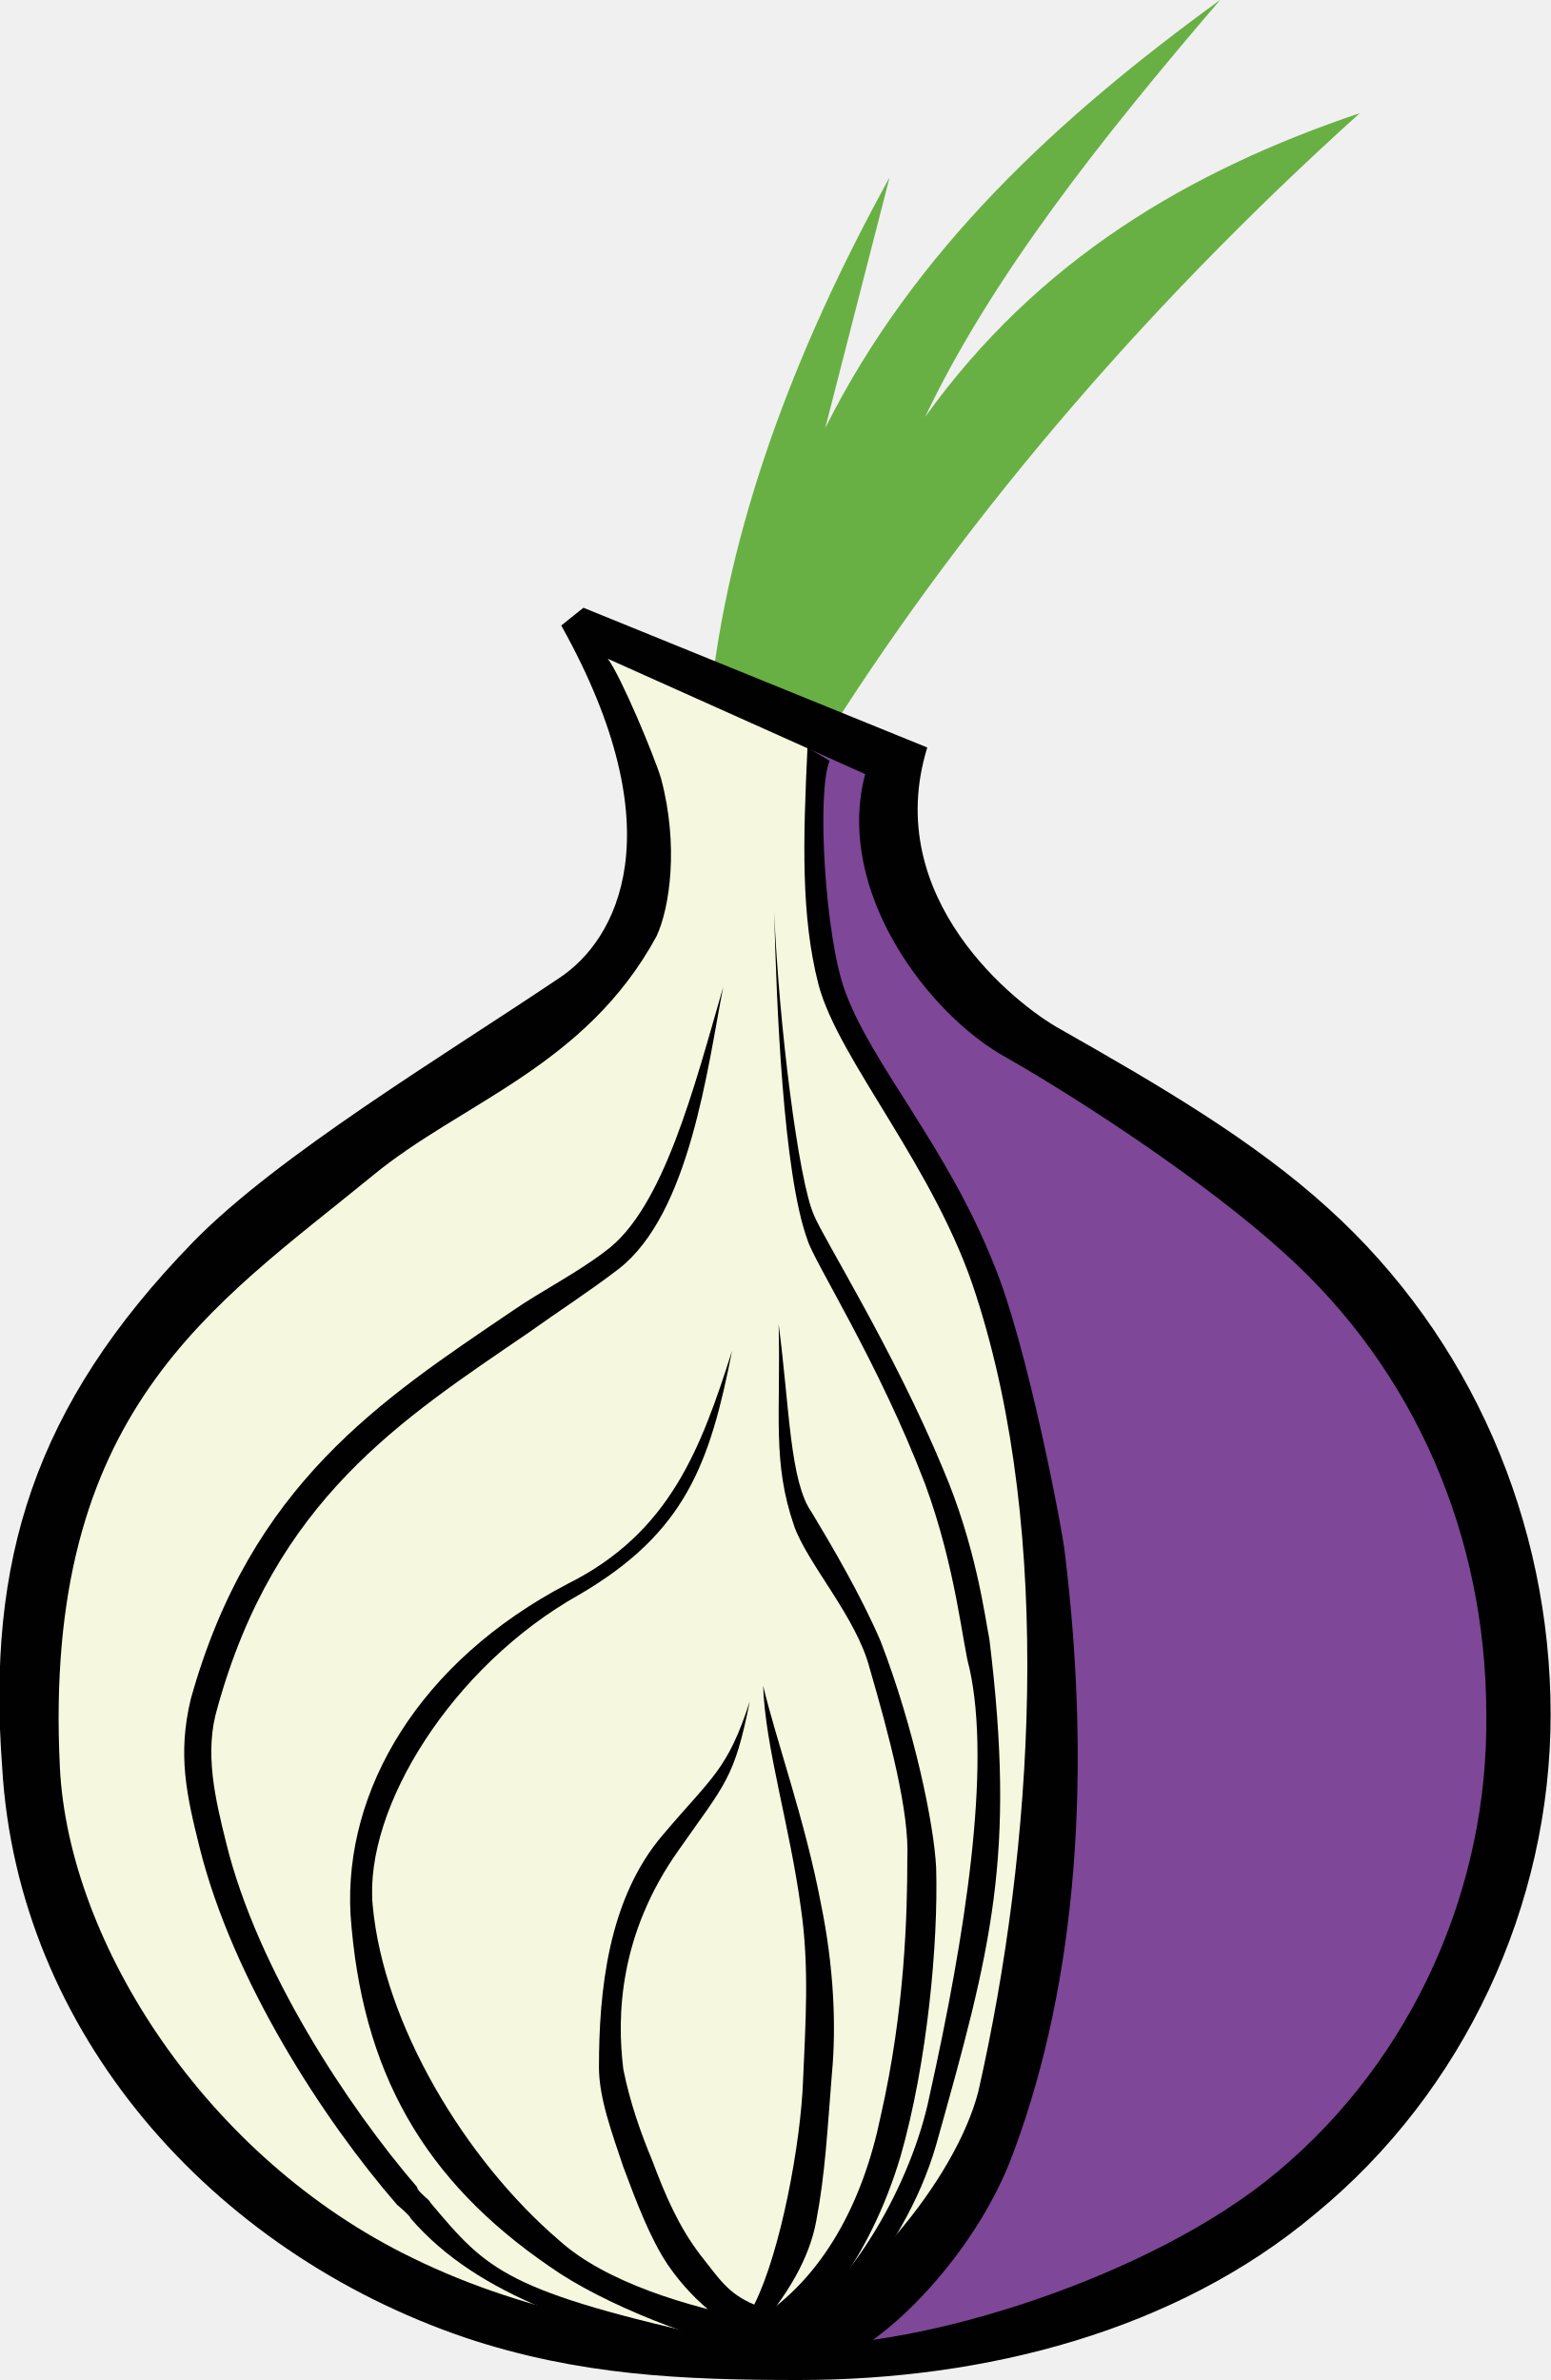
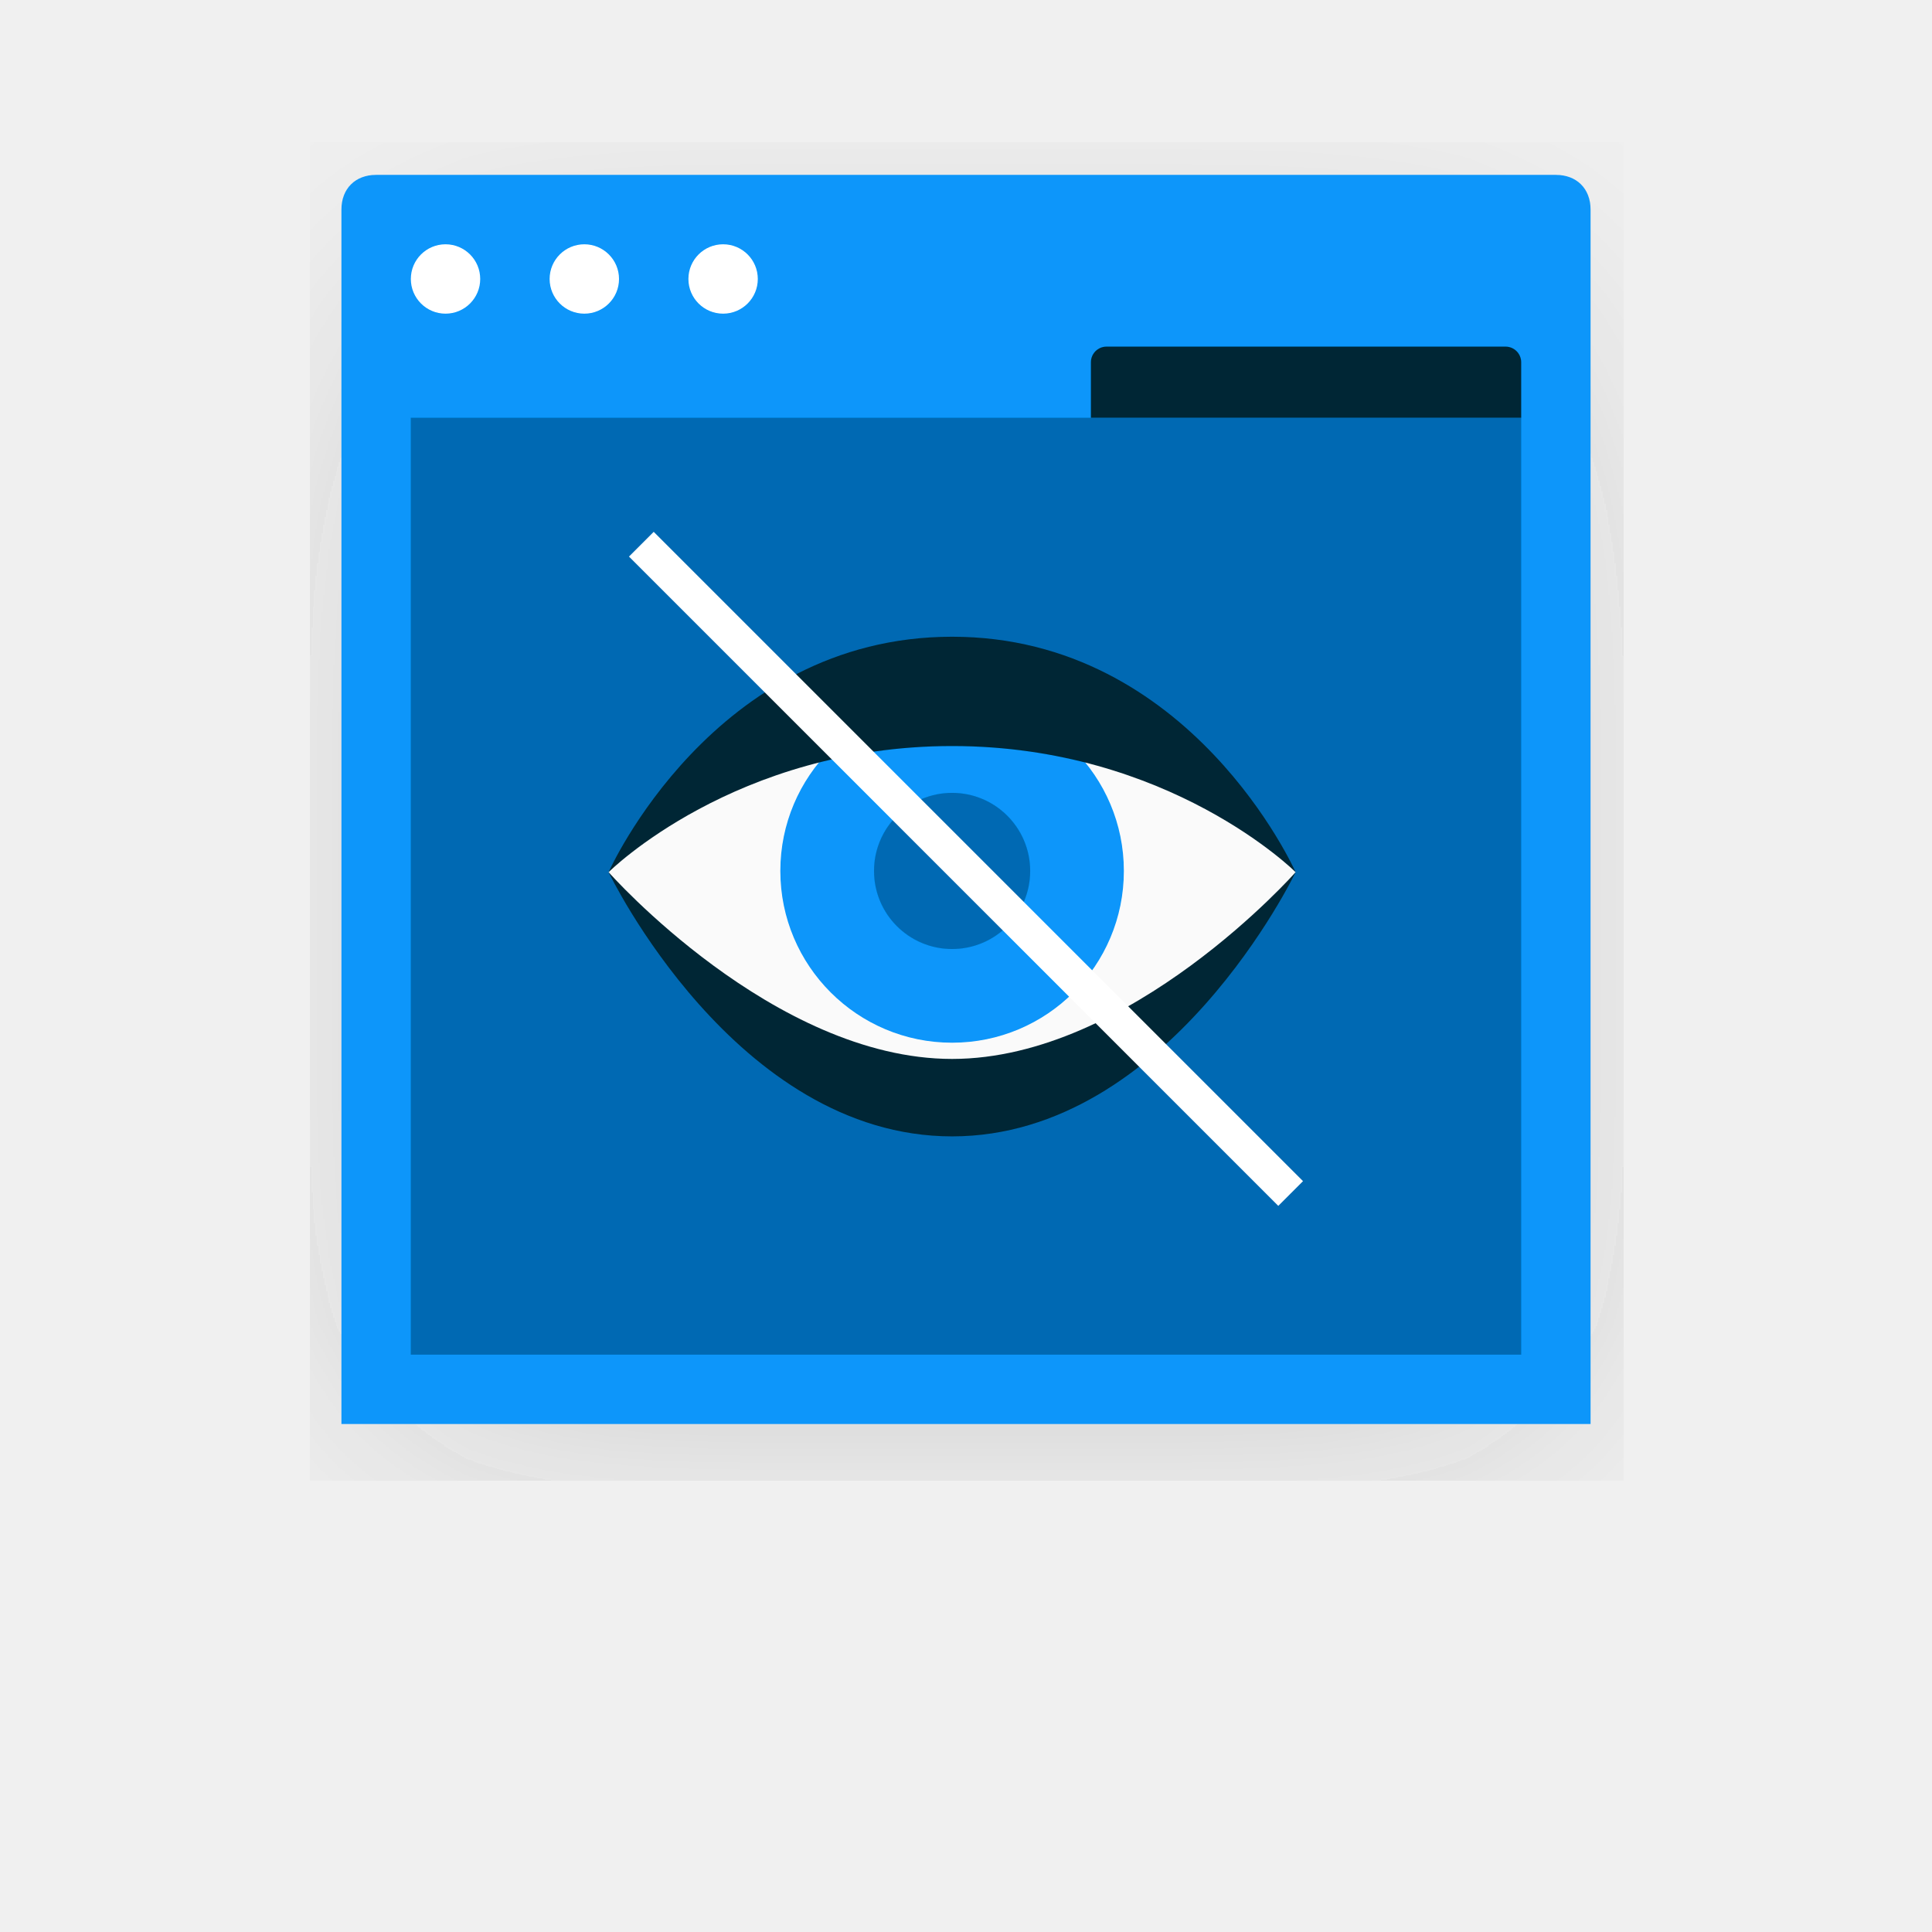
- <svg xmlns="http://www.w3.org/2000/svg" version="1.1" id="Layer_1" x="0px" y="0px" viewBox="0 0 69.9 107.3" enable-background="new 0 0 69.9 107.3" xml:space="preserve">
-   <g>
-     <g>
-       <g id="layer3_16_" transform="translate(-92,-63.99977)">
-         <g id="layer5_16_">
-           <g id="path2554_27_">
-             <path fill="#68B044" d="M132.1,72l-2.9,11.3c4-8,10.5-14,17.8-19.3c-5.4,6.3-10.3,12.5-13.3,18.8c5.1-7.1,11.9-11.1,19.6-13.7       C143.2,78.2,135,88,128.9,97.8l-4.9-2.1C124.8,87.8,127.8,79.8,132.1,72L132.1,72z" />
-           </g>
-           <g id="path2534_10_">
-             <path fill="#F5F8DE" d="M119,93.6l9.4,3.9c0,2.4-0.2,9.6,1.3,11.8c15.6,20,12.9,60.2-3.2,61.2c-24.5,0-33.8-16.6-33.8-31.9       c0-14,16.7-23.2,26.7-31.5C121.9,104.8,121.5,99.9,119,93.6L119,93.6z" />
-           </g>
-           <g id="path2536_17_">
-             <path fill="#7E4798" d="M128.4,97.3l3.4,1.7c-0.3,2.2,0.2,7.1,2.4,8.4c9.8,6.1,19.1,12.8,22.8,19.4c13,23.5-9.1,45.2-28.2,43.1       c10.4-7.7,13.4-23.5,9.5-40.7c-1.6-6.7-4-12.8-8.4-19.7C127.9,106.2,128.5,102,128.4,97.3L128.4,97.3z" />
-           </g>
-         </g>
-         <g id="layer4_16_">
-           <g id="path2540_17_">
-             <path fill="#010101" d="M124.6,108.5c-0.7,3.6-1.5,10.2-4.7,12.7c-1.3,1-2.7,1.9-4.1,2.9c-5.7,3.9-11.4,7.5-14,16.9       c-0.6,2-0.1,4.1,0.4,6.1c1.4,5.7,5.5,11.9,8.6,15.5c0,0.2,0.6,0.6,0.6,0.7c2.6,3.1,3.4,4,13.3,6.2l-0.2,1.1       c-5.9-1.6-10.9-3-14-6.6c0-0.1-0.6-0.6-0.6-0.6c-3.3-3.8-7.4-10.1-8.9-16.1c-0.6-2.4-1-4.2-0.4-6.7c2.7-9.7,8.6-13.5,14.5-17.5       c1.3-0.9,2.9-1.7,4.2-2.7C121.9,118.5,123.3,113,124.6,108.5L124.6,108.5z" />
-           </g>
-           <g id="path2542_17_">
-             <path fill="#010101" d="M127.1,123.7c0.1,4.1-0.3,6.2,0.7,9.1c0.6,1.7,2.8,4.1,3.4,6.4c0.9,3.1,1.8,6.5,1.7,8.6       c0,2.4-0.1,6.8-1.2,11.6c-0.8,3.9-2.6,7.3-5.6,9.2c-3.1-0.6-6.8-1.7-8.9-3.6c-4.2-3.6-7.9-9.7-8.4-15.1       c-0.4-4.4,3.6-10.8,9.3-14c4.8-2.8,5.9-5.9,6.9-11c-1.4,4.4-2.8,8.2-7.4,10.5c-6.7,3.5-10.1,9.3-9.8,14.9       c0.5,7.1,3.3,12,9,15.9c2.4,1.7,6.8,3.4,9.6,3.9v-0.4c2.1-0.4,4.8-3.8,6.2-8.5c1.2-4.2,1.7-9.6,1.6-13c-0.1-2-1-6.3-2.5-10.2       c-0.9-2.1-2.2-4.3-3.1-5.8C127.6,130.8,127.6,127.5,127.1,123.7z" />
-           </g>
-           <g id="path2544_17_">
-             <path fill="#010101" d="M126.4,140c0.1,2.8,1.2,6.3,1.7,10c0.4,2.7,0.2,5.4,0.1,7.8c-0.1,2.8-1,7.7-2.2,10.1       c-1.2-0.5-1.6-1.2-2.4-2.2c-1-1.3-1.6-2.7-2.2-4.3c-0.5-1.2-1-2.6-1.3-4.1c-0.3-2.4-0.2-6.1,2.5-9.9c2.1-3,2.5-3.2,3.2-6.7       c-1,3.1-1.7,3.4-3.9,6c-2.5,2.9-2.9,7.1-2.9,10.5c0,1.4,0.6,3,1.1,4.5c0.6,1.6,1.2,3.2,2,4.4c1.3,1.9,3,3,3.8,3.2c0,0,0,0,0,0       c0,0,0,0,0.1,0v-0.1c1.5-1.7,2.5-3.4,2.8-5.1c0.4-2.1,0.5-4.1,0.7-6.6c0.2-2.1,0.1-4.8-0.5-7.7       C128.3,146.1,127,142.5,126.4,140L126.4,140z" />
-           </g>
-           <g id="path2550_17_">
-             <path fill="#010101" d="M126.9,105.1c0.1,4.1,0.4,11.8,1.5,14.8c0.3,1,3.2,5.5,5.3,11c1.4,3.8,1.7,7.3,2,8.3       c1,4.5-0.2,12.1-1.8,19.3c-0.8,3.9-3.5,8.7-6.6,10.6l-0.6,1.1c1.7-0.1,6-4.3,7.5-9.5c2.5-8.9,3.6-13,2.4-22.8       c-0.2-1-0.6-4.2-2.1-7.7c-2.2-5.3-5.4-10.4-5.8-11.4C128,117.3,127.1,110.1,126.9,105.1L126.9,105.1z" />
-           </g>
-           <g id="path2552_17_">
-             <path fill="#010101" d="M128.4,97.7c-0.2,4.2-0.3,7.6,0.5,10.7c0.9,3.4,5.3,8.3,7.1,14c3.5,10.8,2.6,24.9,0.1,35.9       c-1,3.9-5.5,9.5-10,11.3l3.3,0.8c1.8-0.1,6.5-4.4,8.3-9.4c2.9-7.8,3.5-17.2,2.3-27c-0.1-1-1.7-9.4-3.2-13       c-2.1-5.3-5.5-9-6.7-12.3c-0.9-2.4-1.3-9-0.7-10.4L128.4,97.7z" />
+ <svg xmlns="http://www.w3.org/2000/svg" width="116px" height="116px" viewBox="0 0 116 116" version="1.1">
+   <defs>
+     <filter x="-2.5%" y="-2.6%" width="105.1%" height="107.1%" filterUnits="objectBoundingBox" id="filter-1">
+       <feOffset dx="0" dy="10" in="SourceAlpha" result="shadowOffsetOuter1" />
+       <feGaussianBlur stdDeviation="10" in="shadowOffsetOuter1" result="shadowBlurOuter1" />
+       <feColorMatrix values="0 0 0 0 0.035   0 0 0 0 0.035   0 0 0 0 0.035  0 0 0 0.2 0" type="matrix" in="shadowBlurOuter1" result="shadowMatrixOuter1" />
+       <feMerge>
+         <feMergeNode in="shadowMatrixOuter1" />
+         <feMergeNode in="SourceGraphic" />
+       </feMerge>
+     </filter>
+   </defs>
+   <g id="private_tab_2" stroke="none" stroke-width="1" fill="none" fill-rule="evenodd">
+     <g id="Private-Tab-#1" transform="translate(-347, -734)">
+       <g id="browser" filter="url(#filter-1)" transform="translate(31, 48)">
+         <g id="viewport" transform="translate(0, 74)">
+           <g id="info" transform="translate(324, 250)">
+             <g id="Group-7-Copy" transform="translate(0, 320)">
+               <g id="Stacked-Group">
+                 <g id="icn/logos/vpn-copy" transform="translate(0, 40)">
+                   <g id="Group" transform="translate(12.5, 12.5)">
+                     <path d="M75,75 L0,75 L0,2.083 C0,0.83 0.83,0 2.083,0 L72.916,0 C74.169,0 75,0.83 75,2.083 L75,75 Z" id="Fill-1" fill="#0796FA" />
+                     <polygon id="Fill-3" fill="#0069B3" points="4.166 70.834 70.833 70.834 70.833 14.584 4.166 14.584" />
+                     <path d="M45,14.583 L70.834,14.583 L70.834,11.25 C70.834,10.732 70.413,10.312 69.896,10.312 L45.938,10.312 C45.419,10.312 45,10.732 45,11.25 L45,14.583 Z" id="Fill-5" fill="#002735" />
+                     <path d="M8.333,6.25 C8.333,7.4 7.4,8.333 6.25,8.333 C5.1,8.333 4.167,7.4 4.167,6.25 C4.167,5.1 5.1,4.167 6.25,4.167 C7.4,4.167 8.333,5.1 8.333,6.25" id="Fill-8" fill="#FFFFFF" />
+                     <path d="M16.667,6.25 C16.667,7.4 15.734,8.333 14.584,8.333 C13.433,8.333 12.5,7.4 12.5,6.25 C12.5,5.1 13.433,4.167 14.584,4.167 C15.734,4.167 16.667,5.1 16.667,6.25" id="Fill-8-Copy" fill="#FFFFFF" />
+                     <path d="M25,6.25 C25,7.4 24.067,8.333 22.917,8.333 C21.766,8.333 20.833,7.4 20.833,6.25 C20.833,5.1 21.766,4.167 22.917,4.167 C24.067,4.167 25,5.1 25,6.25" id="Fill-8-Copy-2" fill="#FFFFFF" />
+                     <path d="M16.041,41.866 C16.041,41.866 23.632,32.418 36.666,32.418 C49.699,32.418 57.291,41.866 57.291,41.866 C57.291,41.866 47.391,54.918 36.666,54.918 C25.94,54.918 16.041,41.866 16.041,41.866" id="Fill-9" fill="#FAFAFA" />
+                     <path d="M46.978,41.793 C46.978,47.487 42.359,52.105 36.665,52.105 C30.971,52.105 26.353,47.487 26.353,41.793 C26.353,36.099 30.971,31.48 36.665,31.48 C42.359,31.48 46.978,36.099 46.978,41.793" id="Fill-10" fill="#0796FA" />
+                     <path d="M16.041,41.866 C16.041,41.866 23.632,57.73 36.666,57.73 C49.699,57.73 57.291,41.866 57.291,41.866 C57.291,41.866 47.391,53.08 36.666,53.08 C25.94,53.08 16.041,41.866 16.041,41.866" id="Fill-11" fill="#002735" />
+                     <path d="M16.041,41.866 C16.041,41.866 23.632,34.293 36.666,34.293 C49.699,34.293 57.291,41.866 57.291,41.866 C57.291,41.866 51.021,27.73 36.666,27.73 C22.31,27.73 16.041,41.866 16.041,41.866" id="Fill-12" fill="#002735" />
+                     <path d="M41.353,41.793 C41.353,44.382 39.254,46.48 36.665,46.48 C34.077,46.48 31.978,44.382 31.978,41.793 C31.978,39.204 34.077,37.105 36.665,37.105 C39.254,37.105 41.353,39.204 41.353,41.793" id="Fill-13" fill="#0069B3" />
+                     <path d="M18.75,22.917 L56.25,60.417" id="Line" stroke="#FFFFFF" stroke-width="2.1" stroke-linecap="square" />
+                   </g>
+                 </g>
+               </g>
+             </g>
          </g>
        </g>
      </g>
    </g>
-     <g>
-       <path fill="#010101" d="M59.9,54.5c-3.4-3.1-7.7-5.6-12.1-8.1c-2-1.1-8.1-5.9-6-12.7l-15.5-6.3l-1,0.8c5.2,9.3,2.5,14.2-0.1,15.9    C20,47.6,12.5,52.1,8.7,56c-7.2,7.4-9.3,14.4-8.6,23.7c0.7,11.9,9.4,21.8,20.9,25.7c5.1,1.7,9.8,1.9,15,1.9c8.4,0,17-2.2,23.3-7.5    c6.7-5.5,10.6-13.9,10.6-22.5C69.9,68.6,66.3,60.3,59.9,54.5z M57.6,97.9c-5.7,4.8-16.2,8-21.6,7.8c-6.1-0.3-12.1-1.3-17.4-3.9    C9.3,97.3,3.1,87.6,2.7,79.7C1.9,63.6,9.6,58.9,16.8,53c4-3.3,9.6-4.9,12.8-10.8c0.6-1.3,1-4.1,0.2-7.1c-0.3-1-1.8-4.6-2.4-5.4    L39,34.9c-1.4,5.3,2.9,10.9,6.4,12.8c3.5,2,9.1,5.7,12.5,8.8c5.9,5.3,9.1,12.8,9.1,20.8C67.1,85.1,63.7,92.8,57.6,97.9z" />
-     </g>
  </g>
</svg>
